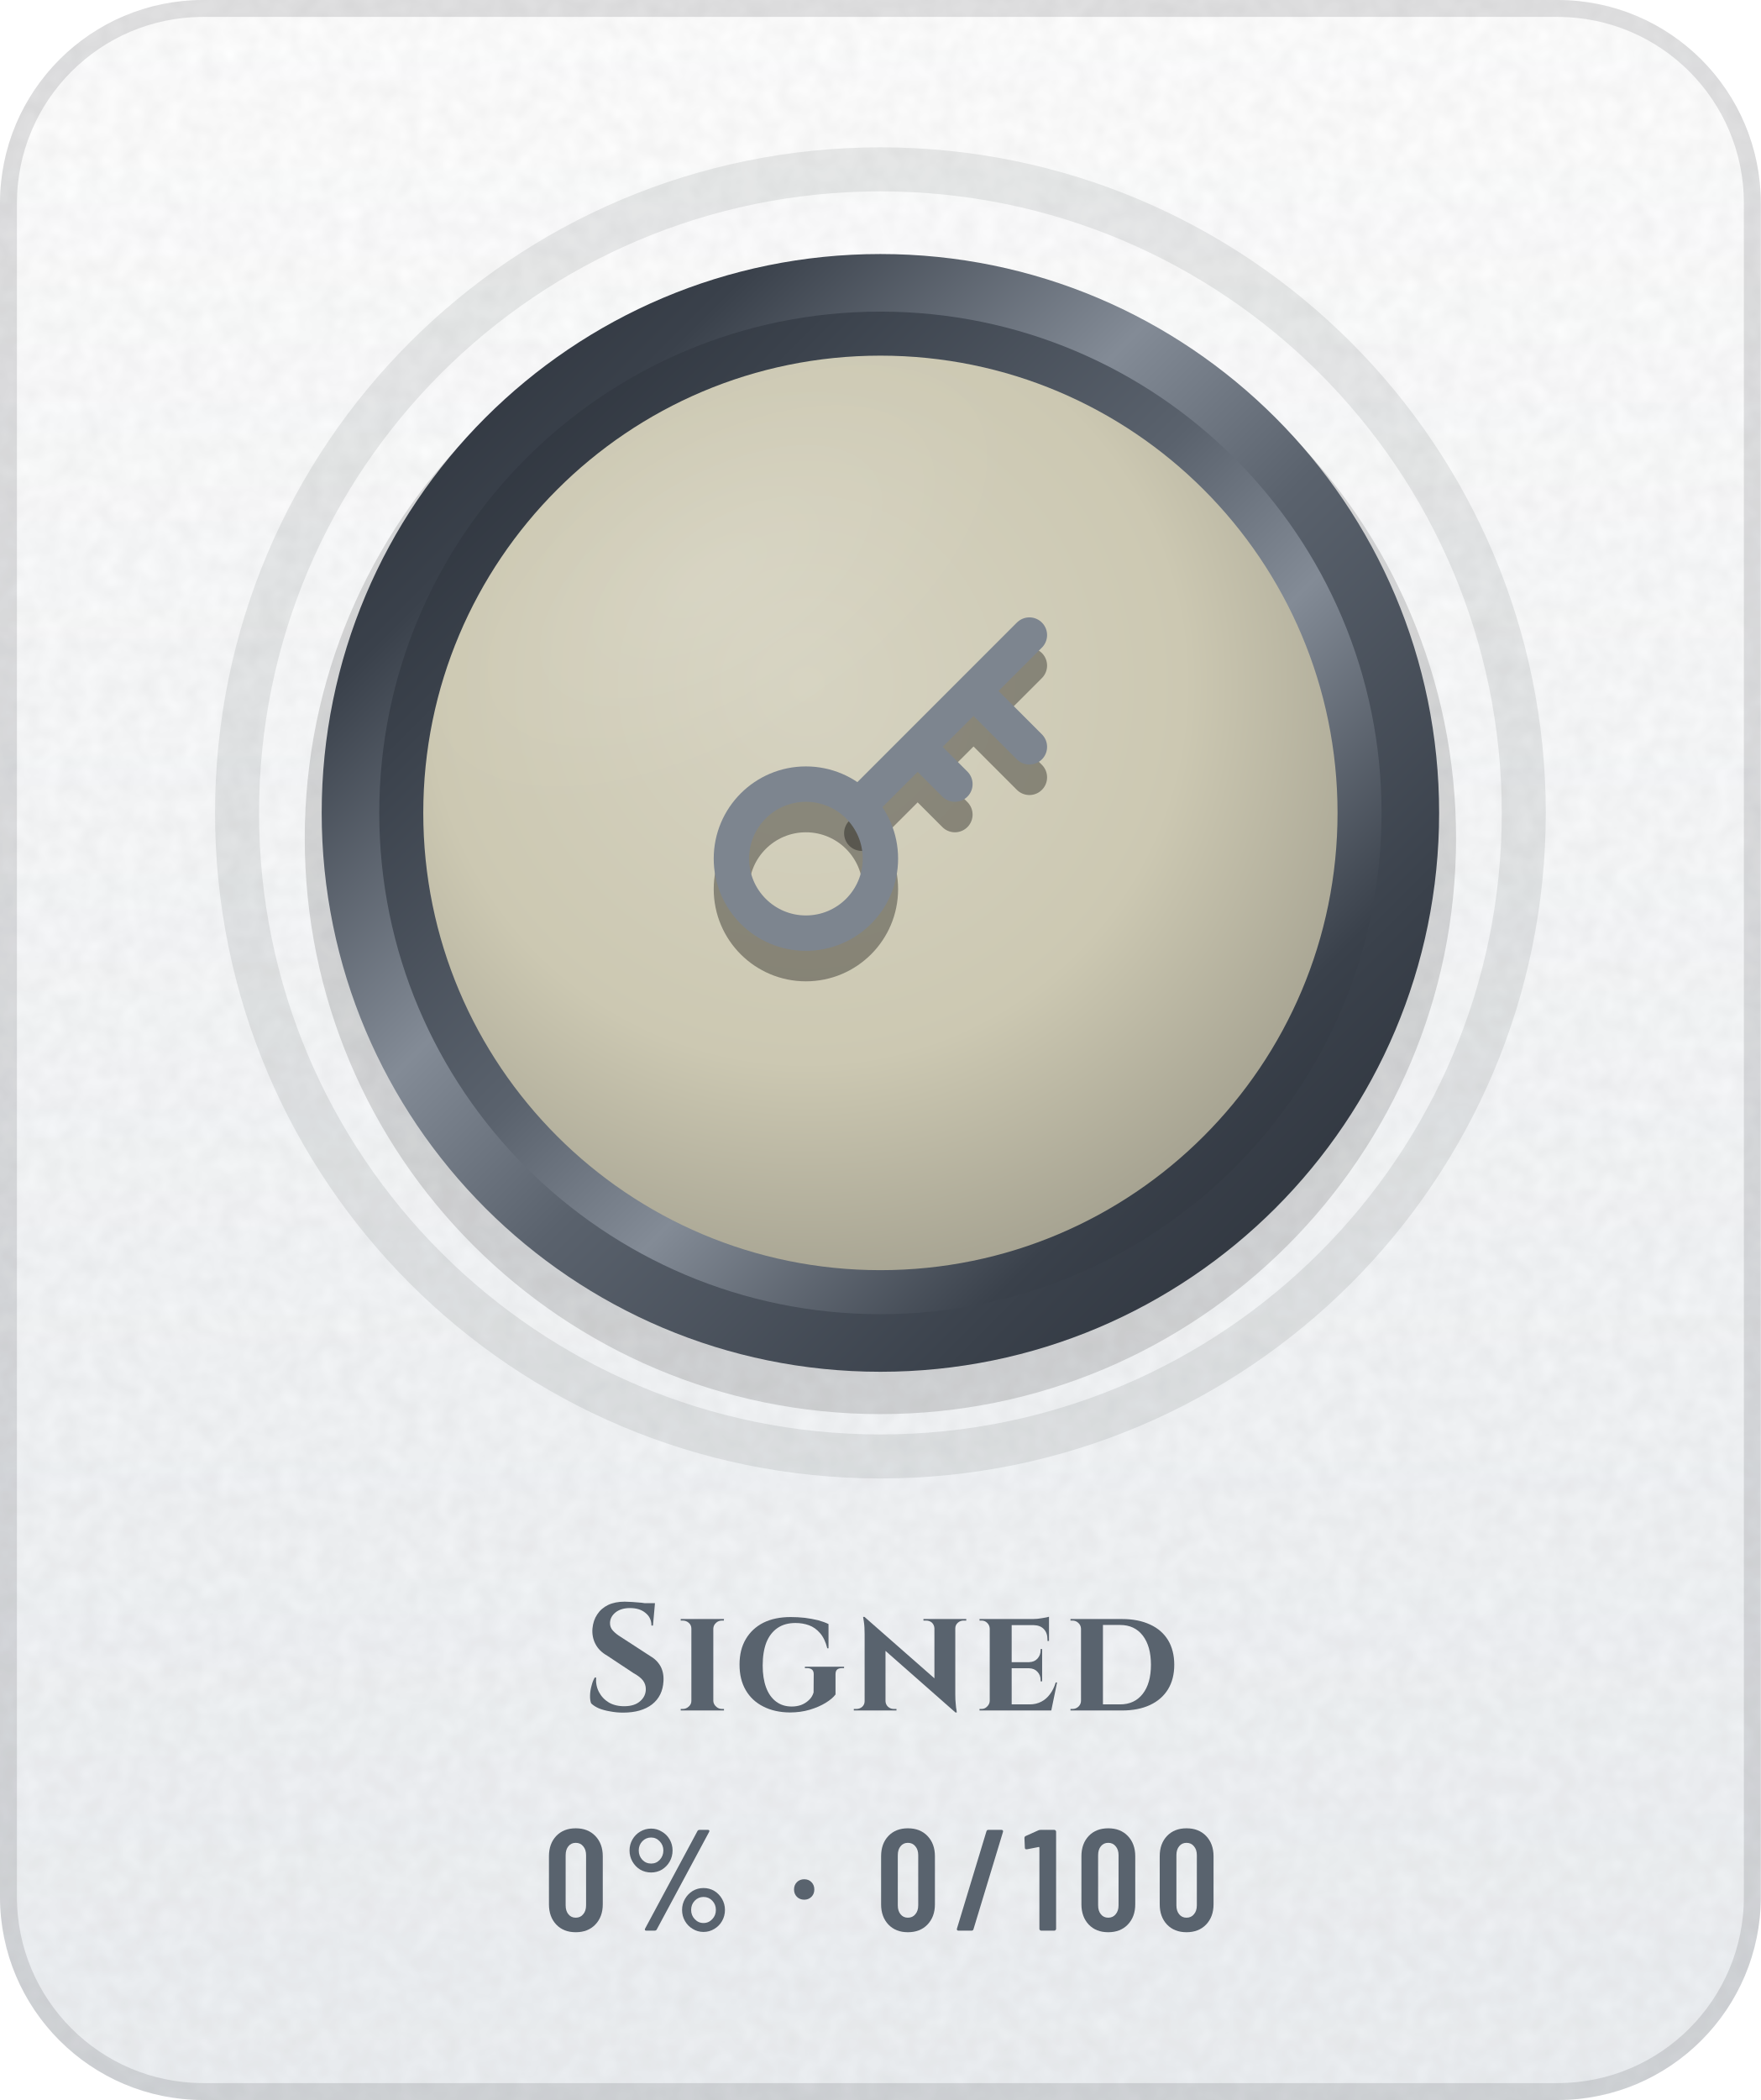
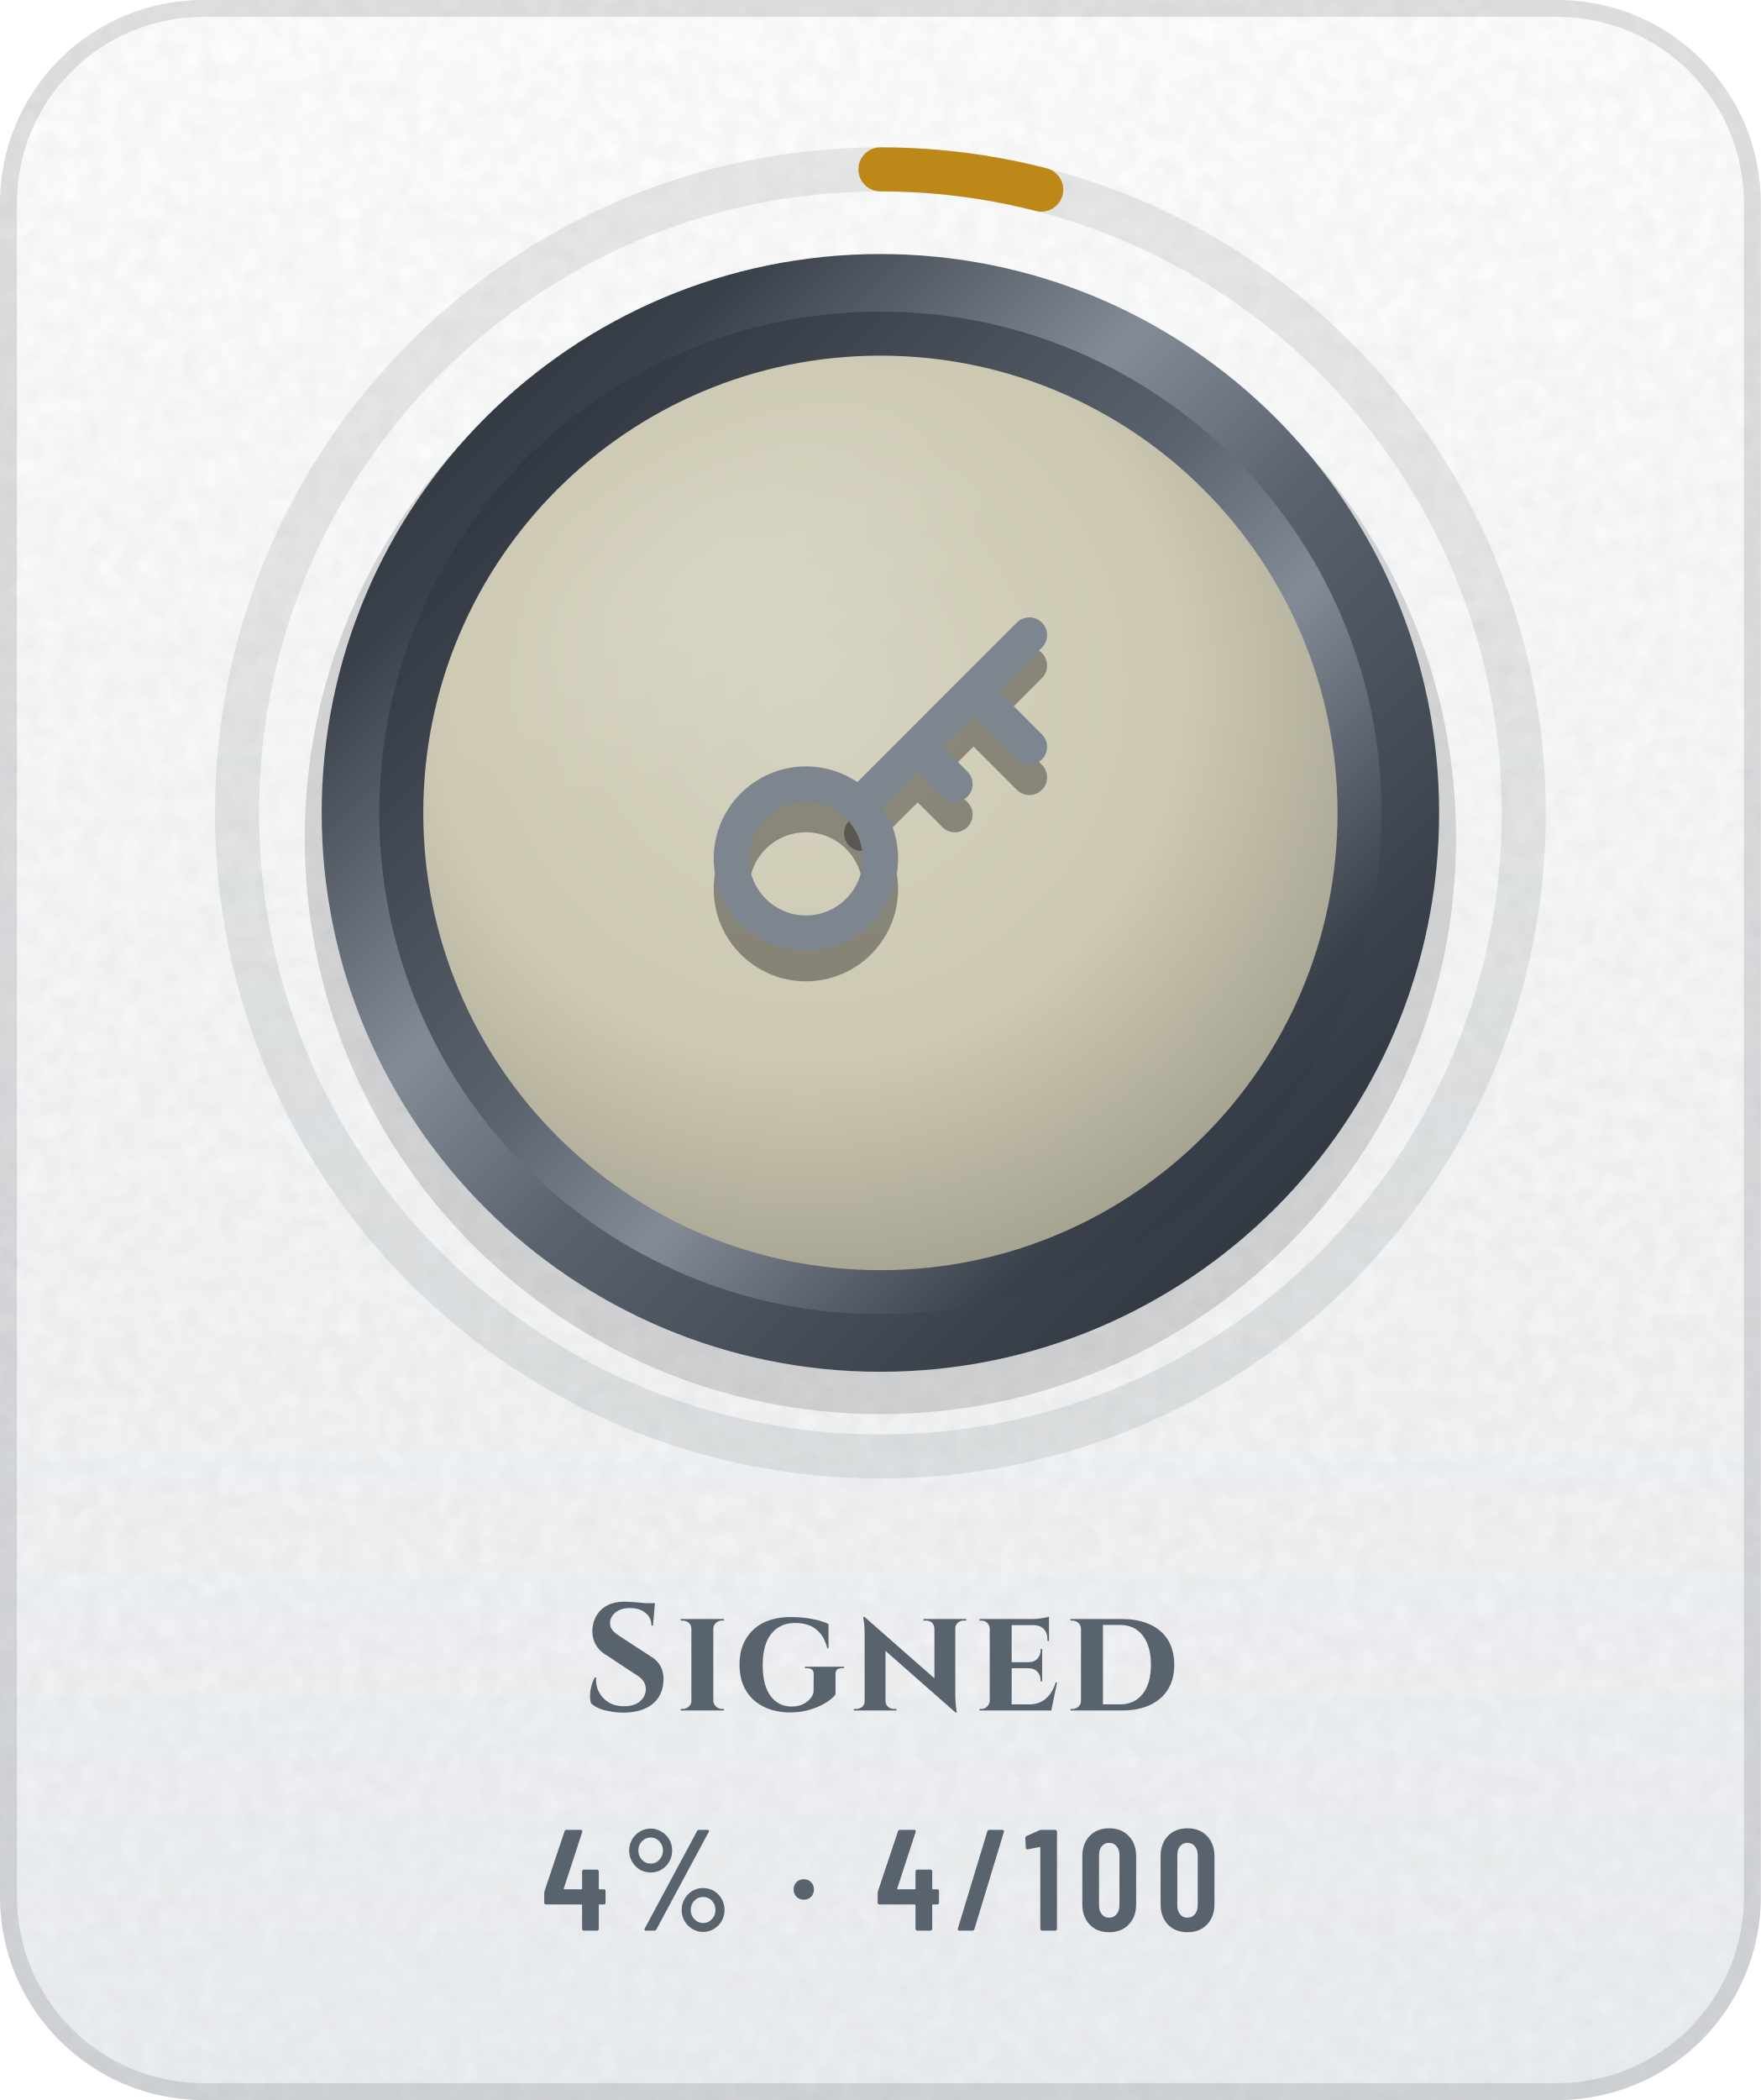
- <svg xmlns="http://www.w3.org/2000/svg" width="104" height="124" viewBox="0 0 104 124" role="img" aria-label="Signed: 0% (0 of 100)">
+ <svg xmlns="http://www.w3.org/2000/svg" width="104" height="124" viewBox="0 0 104 124" role="img" aria-label="Signed: 4% (4 of 100)">
  <defs>
    <linearGradient id="bg" x1="0" y1="0" x2="0" y2="1">
      <stop offset="0" stop-color="#FFFFFF" />
      <stop offset="1" stop-color="#EDF0F3" />
    </linearGradient>
    <clipPath id="card">
      <rect width="104" height="124" rx="12" />
    </clipPath>
    <filter id="grain" x="0" y="0" width="100%" height="100%">
      <feTurbulence type="fractalNoise" baseFrequency=".85" numOctaves="2" stitchTiles="stitch" />
      <feColorMatrix values="0 0 0 0 0 0 0 0 0 0 0 0 0 0 0 0 0 0 .05 0" />
    </filter>
    <radialGradient id="glow" cx=".5" cy=".5" r=".5">
      <stop offset="0" stop-color="#5A626D" stop-opacity="0" />
      <stop offset="1" stop-color="#5A626D" stop-opacity="0" />
    </radialGradient>
    <linearGradient id="mh" x1="0" y1="0" x2="1" y2="0">
      <stop offset="0" stop-color="#252A32" />
      <stop offset="0.2" stop-color="#3A414B" />
      <stop offset="0.4" stop-color="#838B96" />
      <stop offset="0.54" stop-color="#5A626D" />
      <stop offset="0.78" stop-color="#3A414B" />
      <stop offset="1" stop-color="#252A32" />
    </linearGradient>
    <linearGradient id="md" x1="0" y1="0" x2="1" y2="1">
      <stop offset="0" stop-color="#252A32" />
      <stop offset="0.2" stop-color="#3A414B" />
      <stop offset="0.4" stop-color="#838B96" />
      <stop offset="0.54" stop-color="#5A626D" />
      <stop offset="0.78" stop-color="#3A414B" />
      <stop offset="1" stop-color="#252A32" />
    </linearGradient>
    <linearGradient id="mdr" x1="1" y1="1" x2="0" y2="0">
      <stop offset="0" stop-color="#252A32" />
      <stop offset="0.2" stop-color="#3A414B" />
      <stop offset="0.4" stop-color="#838B96" />
      <stop offset="0.54" stop-color="#5A626D" />
      <stop offset="0.78" stop-color="#3A414B" />
      <stop offset="1" stop-color="#252A32" />
    </linearGradient>
    <linearGradient id="dia" x1="0" y1="0" x2="1" y2="0">
      <stop offset="0" stop-color="#2F7DD1" />
      <stop offset=".5" stop-color="#7B61E0" />
      <stop offset="1" stop-color="#C2449A" />
    </linearGradient>
    <linearGradient id="pb" x1="0" y1="0" x2="1" y2="0">
      <stop offset="0" stop-color="#8F5125" />
      <stop offset="1" stop-color="#CC8850" />
    </linearGradient>
    <linearGradient id="shg" x1="0" y1="0" x2="1" y2="0">
      <stop offset="0" stop-color="#FFFFFF" stop-opacity="0" />
      <stop offset=".5" stop-color="#FFFFFF" stop-opacity=".6" />
      <stop offset="1" stop-color="#FFFFFF" stop-opacity="0" />
    </linearGradient>
    <radialGradient id="en" cx=".42" cy=".36" r=".75">
      <stop offset="0" stop-color="#D6D3C1" />
      <stop offset=".55" stop-color="#CCC8B2" />
      <stop offset="1" stop-color="#999686" />
    </radialGradient>
    <linearGradient id="ig" gradientUnits="userSpaceOnUse" x1="0" y1="34" x2="0" y2="62">
      <stop offset="0" stop-color="#7D858F" />
      <stop offset="1" stop-color="#4E5661" />
    </linearGradient>
    <radialGradient id="gl" cx=".5" cy=".5" r=".5">
      <stop offset="0" stop-color="#FFFFFF" stop-opacity=".45" />
      <stop offset="1" stop-color="#FFFFFF" stop-opacity="0" />
    </radialGradient>
    <clipPath id="fc">
      <circle cx="52" cy="48" r="27" />
    </clipPath>
  </defs>
  <g clip-path="url(#card)">
    <rect width="104" height="124" fill="url(#bg)" />
    <rect width="104" height="124" filter="url(#grain)" />
  </g>
  <rect x=".5" y=".5" width="103" height="123" rx="11.5" fill="none" stroke="#1F2328" stroke-opacity=".13" />
  <circle cx="52" cy="48" r="48" fill="url(#glow)" />
  <circle cx="52" cy="48" r="38" fill="none" stroke="#1F2328" stroke-opacity=".09" stroke-width="2.6" />
+   <circle cx="52" cy="48" r="38" fill="none" stroke="#BE8818" stroke-width="2.6" stroke-linecap="round" stroke-dasharray="9.6 238.8" transform="rotate(-90 52 48)" />
  <circle cx="52" cy="49.5" r="34" fill="#000000" fill-opacity=".14" />
  <circle cx="52" cy="48" r="33" fill="url(#md)" />
  <circle cx="52" cy="48" r="29.6" fill="url(#mdr)" />
  <circle cx="52" cy="48" r="27" fill="url(#en)" />
  <g transform="translate(38.8 36) scale(1.1)" fill="none" stroke="#000000" stroke-width="1.9" stroke-linecap="round" stroke-linejoin="round" stroke-opacity=".35">
    <circle cx="8" cy="15" r="4" />
    <path d="M11 12l9-9M17 6l3 3M14 9l2 2" />
  </g>
  <g transform="translate(38.8 34.2) scale(1.1)" fill="none" stroke="url(#ig)" stroke-width="1.9" stroke-linecap="round" stroke-linejoin="round">
    <circle cx="8" cy="15" r="4" />
    <path d="M11 12l9-9M17 6l3 3M14 9l2 2" />
  </g>
  <g clip-path="url(#fc)">
    <ellipse cx="42" cy="34" rx="20" ry="10" transform="rotate(-32 42 34)" fill="url(#gl)" opacity=".25" />
  </g>
  <g transform="translate(34.4 101) scale(0.009 -0.009)" fill="#59636E">
    <use href="#s83" x="0" />
    <use href="#s105" x="611" />
    <use href="#s103" x="997" />
    <use href="#s110" x="1760" />
    <use href="#s101" x="2572" />
    <use href="#s100" x="3170" />
  </g>
-   <g transform="translate(32.1 114) scale(0.0085 -0.0085)" fill="#59636E">
-     <use href="#m48" x="0" />
-     <use href="#m37" x="544" />
-     <use href="#m183" x="1704" />
-     <use href="#m48" x="2308" />
-     <use href="#m47" x="2852" />
-     <use href="#m49" x="3332" />
-     <use href="#m48" x="3700" />
-     <use href="#m48" x="4244" />
+   <g transform="translate(32 114) scale(0.0085 -0.0085)" fill="#59636E">
+     <use href="#m52" x="0" />
+     <use href="#m37" x="553" />
+     <use href="#m183" x="1713" />
+     <use href="#m52" x="2317" />
+     <use href="#m47" x="2870" />
+     <use href="#m49" x="3350" />
+     <use href="#m48" x="3718" />
+     <use href="#m48" x="4262" />
  </g>
  <defs>
    <path id="m37" d="M54 557Q54 598 74 633Q94 668 128 688Q163 709 204 709Q244 709 278 688Q313 668 333 633Q353 598 353 557Q353 515 333 480Q313 445 279 424Q245 404 204 404Q163 404 128 424Q94 445 74 480Q54 515 54 557ZM162 14 526 692Q530 700 541 700H599Q606 700 608 696Q610 692 607 686L243 8Q239 0 228 0H170Q163 0 161 4Q159 8 162 14ZM289 557Q289 594 264 620Q239 647 204 647Q168 647 143 621Q118 595 118 557Q118 519 143 492Q168 466 204 466Q240 466 264 492Q289 519 289 557ZM419 144Q419 185 439 220Q459 255 493 276Q527 296 568 296Q609 296 643 276Q677 255 697 220Q717 185 717 144Q717 102 697 67Q677 32 643 12Q609 -9 568 -9Q527 -9 493 12Q459 32 439 67Q419 102 419 144ZM654 144Q654 182 629 208Q604 234 568 234Q532 234 507 208Q482 182 482 144Q482 106 507 80Q532 53 568 53Q604 53 629 80Q654 106 654 144Z" />
    <path id="m47" d="M21 14 226 690Q229 700 239 700H331Q337 700 340 696Q343 692 341 686L136 10Q133 0 123 0H31Q25 0 22 4Q19 8 21 14Z" />
    <path id="m48" d="M38 183V517Q38 604 89 658Q140 711 224 711Q309 711 360 658Q412 604 412 517V183Q412 96 360 42Q309 -11 224 -11Q140 -11 89 42Q38 96 38 183ZM296 176V524Q296 563 276 586Q257 610 224 610Q192 610 173 586Q154 563 154 524V176Q154 137 173 114Q192 90 224 90Q257 90 276 114Q296 137 296 176Z" />
    <path id="m49" d="M122 700H218Q223 700 226 696Q230 693 230 688V12Q230 7 226 4Q223 0 218 0H126Q121 0 118 4Q114 7 114 12V576Q114 578 112 580Q111 582 109 581L27 565H24Q13 565 13 576L10 643Q10 653 18 657L107 697Q114 700 122 700Z" />
+     <path id="m52" d="M443 275V194Q443 189 440 186Q436 182 431 182H401Q396 182 396 177V12Q396 7 392 4Q389 0 384 0H292Q287 0 284 4Q280 7 280 12V177Q280 182 275 182H29Q24 182 20 186Q17 189 17 194V259Q17 268 19 274L158 690Q161 700 171 700H271Q277 700 280 696Q283 693 281 686L153 293Q152 287 157 287H275Q280 287 280 292V412Q280 417 284 420Q287 424 292 424H384Q389 424 392 420Q396 417 396 412V292Q396 287 401 287H431Q436 287 440 284Q443 280 443 275Z" />
    <path id="m183" d="M37 286Q37 317 57 337Q77 357 108 357Q139 357 158 337Q178 317 178 286Q178 255 158 235Q138 215 108 215Q77 215 57 235Q37 255 37 286Z" />
    <path id="s83" d="M277 714Q297 714 326 712Q356 710 388 707Q399 705 409 704H476L475 692Q475 692 475 692L463 557H453Q453 609 414 640Q376 672 312 672Q254 672 218 644Q183 616 181 576Q180 546 200 524Q220 502 251 483L442 359Q488 333 512 291Q535 249 532 193Q527 95 457 40Q387 -14 267 -14Q223 -14 182 -6Q140 1 108 14Q76 28 57 47Q49 69 50 100Q51 131 60 163Q68 195 81 216H90Q86 165 108 122Q131 78 174 52Q218 27 278 28Q344 29 380 62Q416 94 416 140Q416 171 398 196Q379 221 337 244L162 360Q109 390 85 437Q61 484 66 539Q71 591 97 630Q123 670 168 692Q214 714 277 714Z" />
    <path id="s100" d="M371 600Q478 600 555 564Q632 529 673 462Q714 394 714 300Q714 206 673 139Q632 72 555 36Q478 0 371 0H33V10H46Q69 10 86 26Q102 42 102 64V537Q101 560 84 575Q68 590 45 590H33V600ZM246 561V40H359Q453 40 507 109Q561 178 561 300Q561 422 507 492Q453 561 359 561Z" />
    <path id="s101" d="M543 184 505 0H34V10H47Q69 10 84 26Q100 41 101 63V537Q100 560 84 575Q69 590 47 590H34V600H385Q414 600 446 606Q478 611 490 615V456H480V465Q480 509 456 534Q433 559 389 560H245V317H359Q394 318 414 340Q435 363 435 396V403H445V191H435V199Q435 232 414 254Q394 276 359 277H245V40H363Q406 40 440 58Q473 75 497 108Q521 140 534 184Z" />
    <path id="s103" d="M370 613Q416 613 462 608Q509 602 550 592Q590 581 618 567V408H610Q594 472 562 508Q531 544 490 559Q449 574 401 574Q331 574 283 541Q235 508 210 446Q186 383 186 295Q186 212 208 152Q230 92 273 59Q316 26 377 26Q409 26 438 36Q467 47 489 68Q511 88 520 118L521 238Q521 258 510 268Q498 278 477 278H463V287H720V278H707Q683 278 672 266Q664 256 664 238V105Q643 77 599 50Q555 23 495 5Q435 -13 364 -13Q264 -12 190 26Q116 63 75 133Q34 203 34 301Q34 399 75 468Q116 538 191 576Q266 613 370 613Z" />
    <path id="s105" d="M104 63V537Q104 560 87 575Q70 590 46 590H34V600H318L317 590H306Q282 590 266 575Q249 560 248 537V63Q249 41 266 26Q282 10 306 10H318V0H34V10H47Q70 10 87 26Q104 41 104 63Z" />
    <path id="s110" d="M91 614 550 211V539Q549 561 534 576Q518 590 495 590H478V600H759V590H742Q720 590 704 576Q687 561 687 539V104Q687 69 690 42Q692 16 695 2L697 -13H688L229 391V61Q230 39 246 24Q262 10 284 10H301V0H21V10H37Q60 10 76 24Q92 39 92 61V500Q92 551 87 583L82 614Z" />
  </defs>
</svg>
